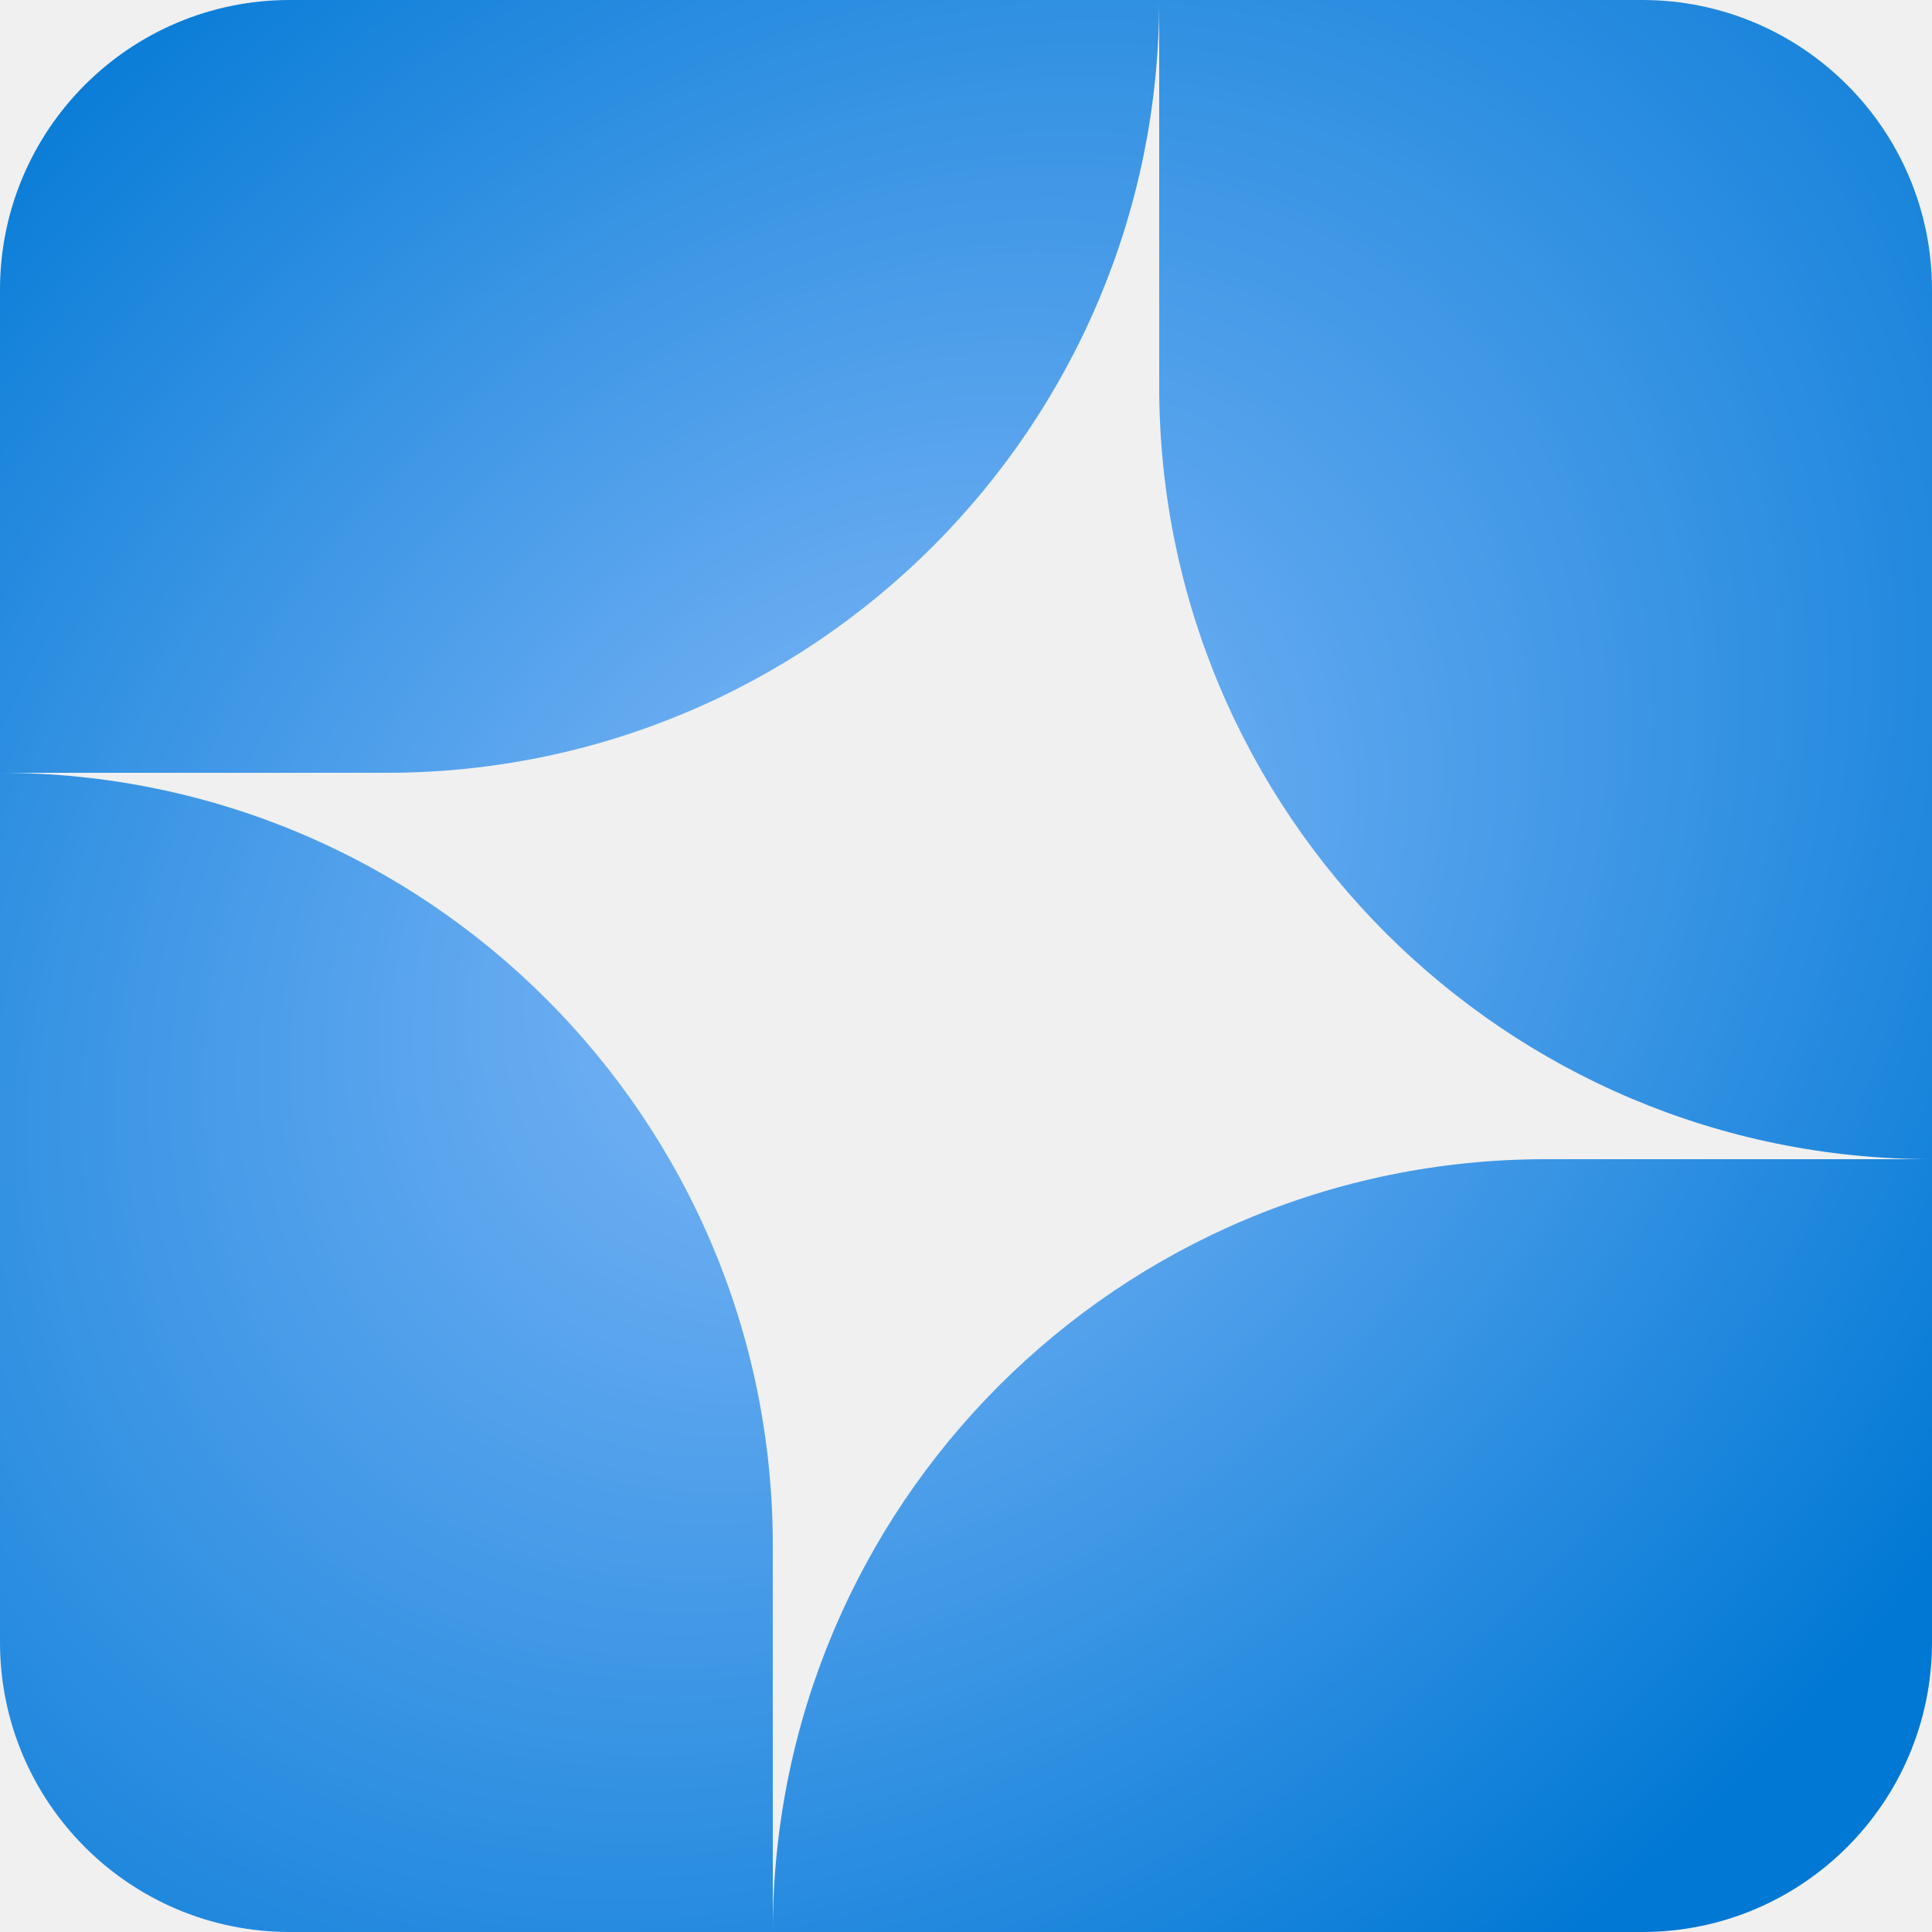
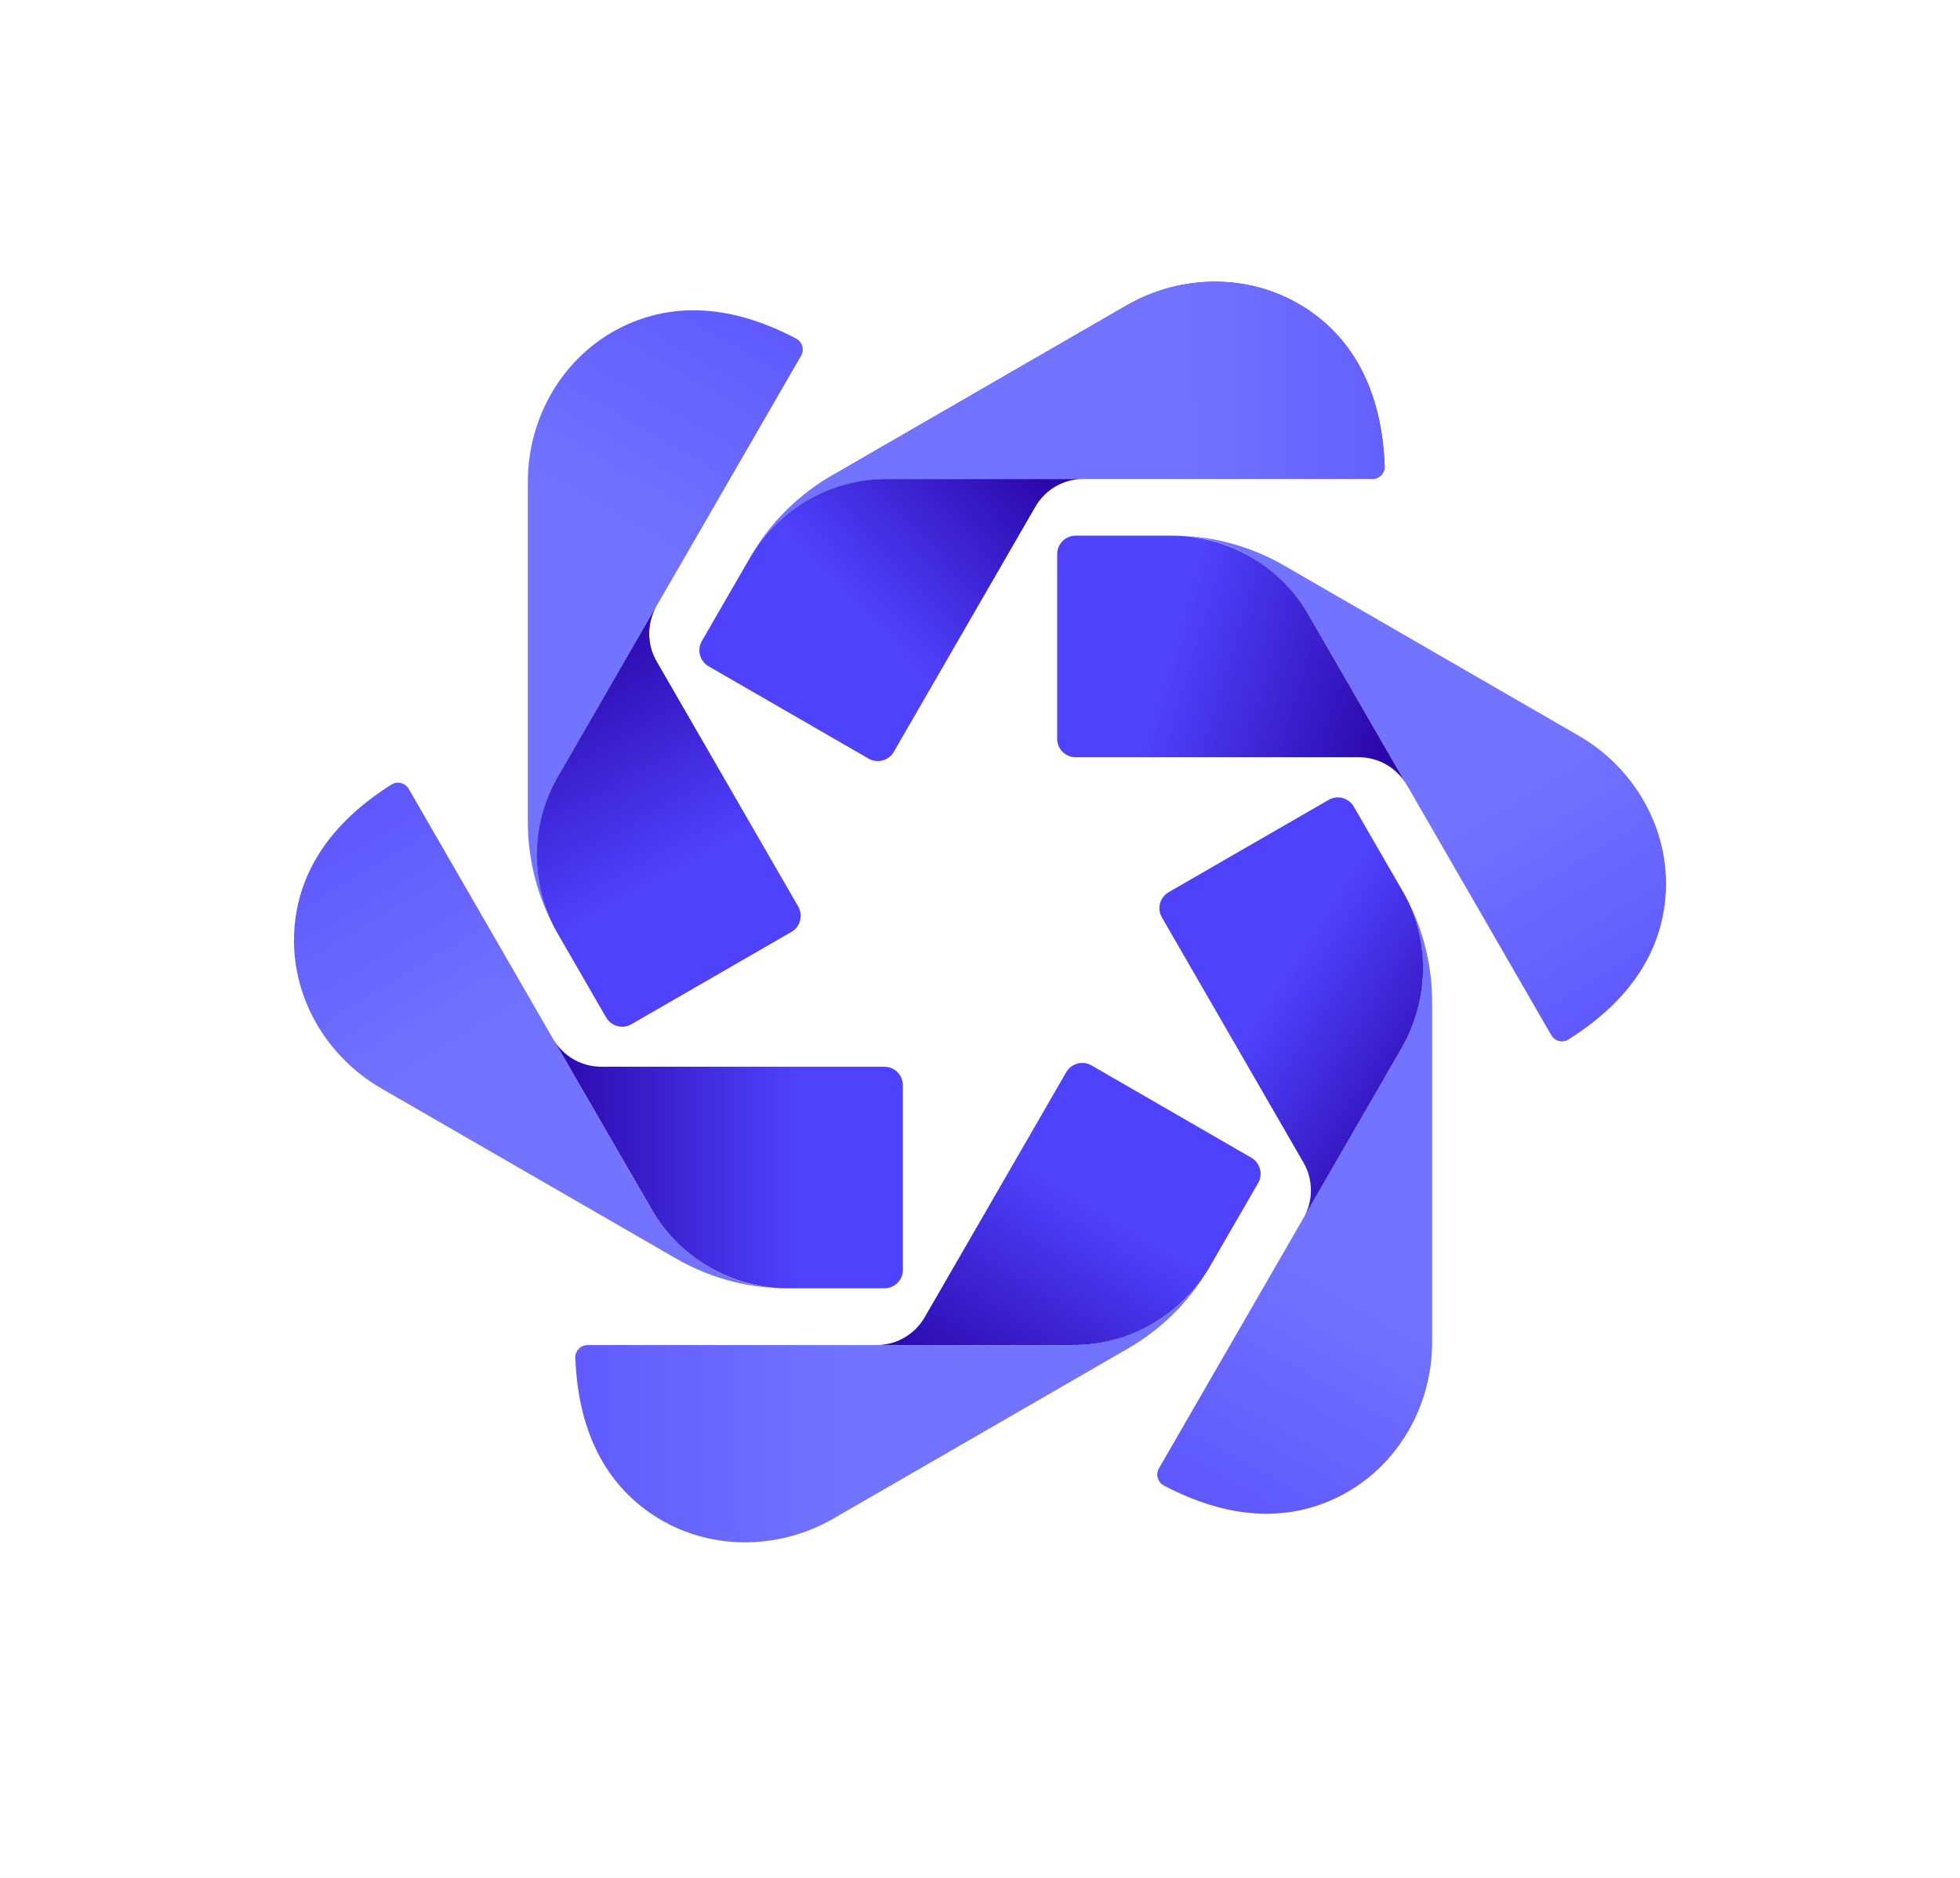
- <svg xmlns="http://www.w3.org/2000/svg" id="uuid-adbdae8e-5a41-46d1-8c18-aa73cdbfee32" width="18" height="18" viewBox="0 0 18 18">
+ <svg xmlns="http://www.w3.org/2000/svg" width="24" height="23" fill="none">
+   <rect x="0" y="0" width="24" height="23" fill="#ffffff" />
+   <g transform="translate(3.6,3.45) scale(0.7)">
+     <path fill="url(#a)" d="M19.08 3.225a.217.217 0 0 1-.215.227h-8.481c-.947 0-1.84.472-2.344 1.27a3.9 3.9 0 0 1 1.363-1.326l5.159-2.98c.983-.567 2.213-.563 3.16.064.698.463 1.301 1.286 1.357 2.745z" />
+     <path fill="url(#b)" d="M19.08 3.225a.217.217 0 0 1-.215.227h-8.481c-.947 0-1.84.472-2.344 1.27a3.9 3.9 0 0 1 1.363-1.326l5.159-2.98c.983-.567 2.213-.563 3.16.064.698.463 1.301 1.286 1.357 2.745z" />
+     <path fill="url(#c)" d="M22.297 13.259a.217.217 0 0 1-.303-.074l-4.241-7.346c-.474-.82-1.33-1.358-2.271-1.395a3.9 3.9 0 0 1 1.83.518l5.158 2.98c.983.567 1.595 1.634 1.525 2.767-.052.836-.463 1.77-1.699 2.549z" />
+     <path fill="url(#d)" d="M19.465 8.806a.97.97 0 0 0-.839-.485h-4.953a.323.323 0 0 1-.323-.323v-3.23c0-.18.144-.324.323-.324h1.701q.054 0 .109.003a2.76 2.76 0 0 1 2.271 1.394l1.712 2.966z" />
+     <path fill="url(#e)" d="M15.217 21.063a.216.216 0 0 1-.087-.3l4.24-7.345c.474-.82.51-1.831.073-2.665.313.58.466 1.217.466 1.844v5.958c0 1.135-.618 2.199-1.635 2.705-.75.373-1.765.484-3.056-.196z" />
+     <path fill="url(#f)" d="M17.659 16.383a.97.97 0 0 0 0-.969l-2.477-4.29a.323.323 0 0 1 .118-.442l2.798-1.615a.323.323 0 0 1 .441.118l.851 1.473.053.095c.44.835.401 1.845-.072 2.664z" />
+     <path fill="url(#g)" d="M4.92 18.832a.217.217 0 0 1 .215-.226h8.482c.946 0 1.84-.473 2.343-1.27a3.9 3.9 0 0 1-1.364 1.326l-5.158 2.979c-.983.567-2.213.564-3.16-.064-.698-.463-1.301-1.286-1.357-2.745z" />
+     <path fill="url(#h)" d="M10.192 18.606a.97.97 0 0 0 .839-.484l2.477-4.29a.324.324 0 0 1 .441-.12l2.798 1.616c.154.09.208.287.119.442l-.851 1.473-.056.092a2.76 2.76 0 0 1-2.344 1.27h-3.424z" />
+     <path fill="url(#i)" d="M1.703 8.799a.217.217 0 0 1 .303.074l4.241 7.346c.474.82 1.33 1.358 2.271 1.394a3.9 3.9 0 0 1-1.83-.518L1.53 14.117c-.983-.568-1.595-1.635-1.525-2.768.052-.837.464-1.77 1.699-2.55z" />
+     <path fill="url(#j)" d="M4.535 13.252a.97.97 0 0 0 .839.484h4.954c.178 0 .323.146.323.323v3.231a.323.323 0 0 1-.323.323H8.626q-.054 0-.109-.002a2.76 2.76 0 0 1-2.27-1.395l-1.713-2.965" />
+     <path fill="url(#k)" d="M8.783.995a.216.216 0 0 1 .088.3L4.63 8.64c-.474.82-.51 1.831-.072 2.665A3.9 3.9 0 0 1 4.09 9.46V3.503c0-1.135.618-2.199 1.635-2.705.75-.373 1.765-.484 3.056.196z" />
+     <path fill="url(#l)" d="M6.342 5.675a.97.97 0 0 0 0 .969l2.477 4.29a.323.323 0 0 1-.119.442L5.903 12.99a.323.323 0 0 1-.442-.118l-.85-1.473-.053-.095A2.76 2.76 0 0 1 4.63 8.64z" />
+     <path fill="url(#m)" d="M6.342 5.675a.97.97 0 0 0 0 .969l2.477 4.29a.323.323 0 0 1-.119.442L5.903 12.99a.323.323 0 0 1-.442-.118l-.85-1.473-.053-.095A2.76 2.76 0 0 1 4.63 8.64z" />
+     <path fill="url(#n)" d="M13.808 3.452a.97.97 0 0 0-.839.485l-2.477 4.29a.324.324 0 0 1-.441.118L7.253 6.73a.324.324 0 0 1-.119-.442l.851-1.473.056-.092a2.76 2.76 0 0 1 2.343-1.27h3.425z" />
+   </g>
  <defs>
-     <radialGradient id="uuid-2a7407aa-b787-48dd-a96a-0d81ab6e93bb" cx="-67.981" cy="793.199" r=".45" gradientTransform="translate(-17939.03 20368.029) rotate(45) scale(25.091 -34.149)" gradientUnits="userSpaceOnUse">
-       <stop offset="0" stop-color="#83b9f9" />
-       <stop offset="1" stop-color="#0078d4" />
-     </radialGradient>
+     <linearGradient id="a" x1="13.269" x2="14.327" y1="5.643" y2="-.361" gradientUnits="userSpaceOnUse">
+       <stop stop-color="#9189F7" />
+       <stop offset="1" stop-color="#4135E9" />
+     </linearGradient>
+     <linearGradient id="b" x1="24.676" x2="9.101" y1="3.428" y2="3.514" gradientUnits="userSpaceOnUse">
+       <stop stop-color="#4F42FD" />
+       <stop offset=".6" stop-color="#7274FF" />
+     </linearGradient>
+     <linearGradient id="c" x1="24.231" x2="17.023" y1="16.772" y2="4.716" gradientUnits="userSpaceOnUse">
+       <stop stop-color="#4F42FD" />
+       <stop offset=".6" stop-color="#7274FF" />
+     </linearGradient>
+     <linearGradient id="d" x1="19.466" x2="14.002" y1="6.626" y2="4.988" gradientUnits="userSpaceOnUse">
+       <stop stop-color="#2C08AC" />
+       <stop offset=".7" stop-color="#4F42FD" />
+     </linearGradient>
+     <linearGradient id="e" x1="13.333" x2="20.102" y1="24.066" y2="12.046" gradientUnits="userSpaceOnUse">
+       <stop stop-color="#4F42FD" />
+       <stop offset=".6" stop-color="#7274FF" />
+     </linearGradient>
+     <linearGradient id="f" x1="19.75" x2="15.413" y1="15.074" y2="12.223" gradientUnits="userSpaceOnUse">
+       <stop stop-color="#2C08AC" />
+       <stop offset=".7" stop-color="#4F42FD" />
+     </linearGradient>
+     <linearGradient id="g" x1=".032" x2="16.404" y1="17.901" y2="17.901" gradientUnits="userSpaceOnUse">
+       <stop stop-color="#4F42FD" />
+       <stop offset=".6" stop-color="#7274FF" />
+     </linearGradient>
+     <linearGradient id="h" x1="10.191" x2="13.169" y1="18.606" y2="13.669" gradientUnits="userSpaceOnUse">
+       <stop stop-color="#2C08AC" />
+       <stop offset=".7" stop-color="#4F42FD" />
+     </linearGradient>
+     <linearGradient id="i" x1="0" x2="7.105" y1="5.678" y2="17.613" gradientUnits="userSpaceOnUse">
+       <stop stop-color="#4F42FD" />
+       <stop offset=".6" stop-color="#7274FF" />
+     </linearGradient>
+     <linearGradient id="j" x1="4.534" x2="10.651" y1="13.251" y2="13.251" gradientUnits="userSpaceOnUse">
+       <stop stop-color="#2C08AC" />
+       <stop offset=".7" stop-color="#4F42FD" />
+     </linearGradient>
+     <linearGradient id="k" x1="11.097" x2="3.722" y1="-2.646" y2="10.283" gradientUnits="userSpaceOnUse">
+       <stop stop-color="#4F42FD" />
+       <stop offset=".6" stop-color="#7274FF" />
+     </linearGradient>
+     <linearGradient id="l" x1="9.107" x2="4.522" y1="10.481" y2="8.813" gradientUnits="userSpaceOnUse">
+       <stop stop-color="#9189F7" />
+       <stop offset="1" stop-color="#4135E9" />
+     </linearGradient>
+     <linearGradient id="m" x1="6.202" x2="9.16" y1="5.675" y2="11.054" gradientUnits="userSpaceOnUse">
+       <stop stop-color="#2C08AC" />
+       <stop offset=".7" stop-color="#4F42FD" />
+     </linearGradient>
+     <linearGradient id="n" x1="13.035" x2="9.047" y1="3.452" y2="7.228" gradientUnits="userSpaceOnUse">
+       <stop stop-color="#2C08AC" />
+       <stop offset=".7" stop-color="#4F42FD" />
+     </linearGradient>
  </defs>
-   <path d="m0,2.7v12.6c0,1.491,1.209,2.7,2.7,2.7h12.6c1.491,0,2.7-1.209,2.7-2.7V2.7c0-1.491-1.209-2.7-2.7-2.7H2.7C1.209,0,0,1.209,0,2.7ZM10.8,0v3.6c0,3.976,3.224,7.2,7.2,7.2h-3.6c-3.976,0-7.199,3.222-7.2,7.198v-3.598c0-3.976-3.224-7.2-7.2-7.2h3.6c3.976,0,7.2-3.224,7.2-7.2Z" fill="url(#uuid-2a7407aa-b787-48dd-a96a-0d81ab6e93bb)" stroke-width="0" />
</svg>
